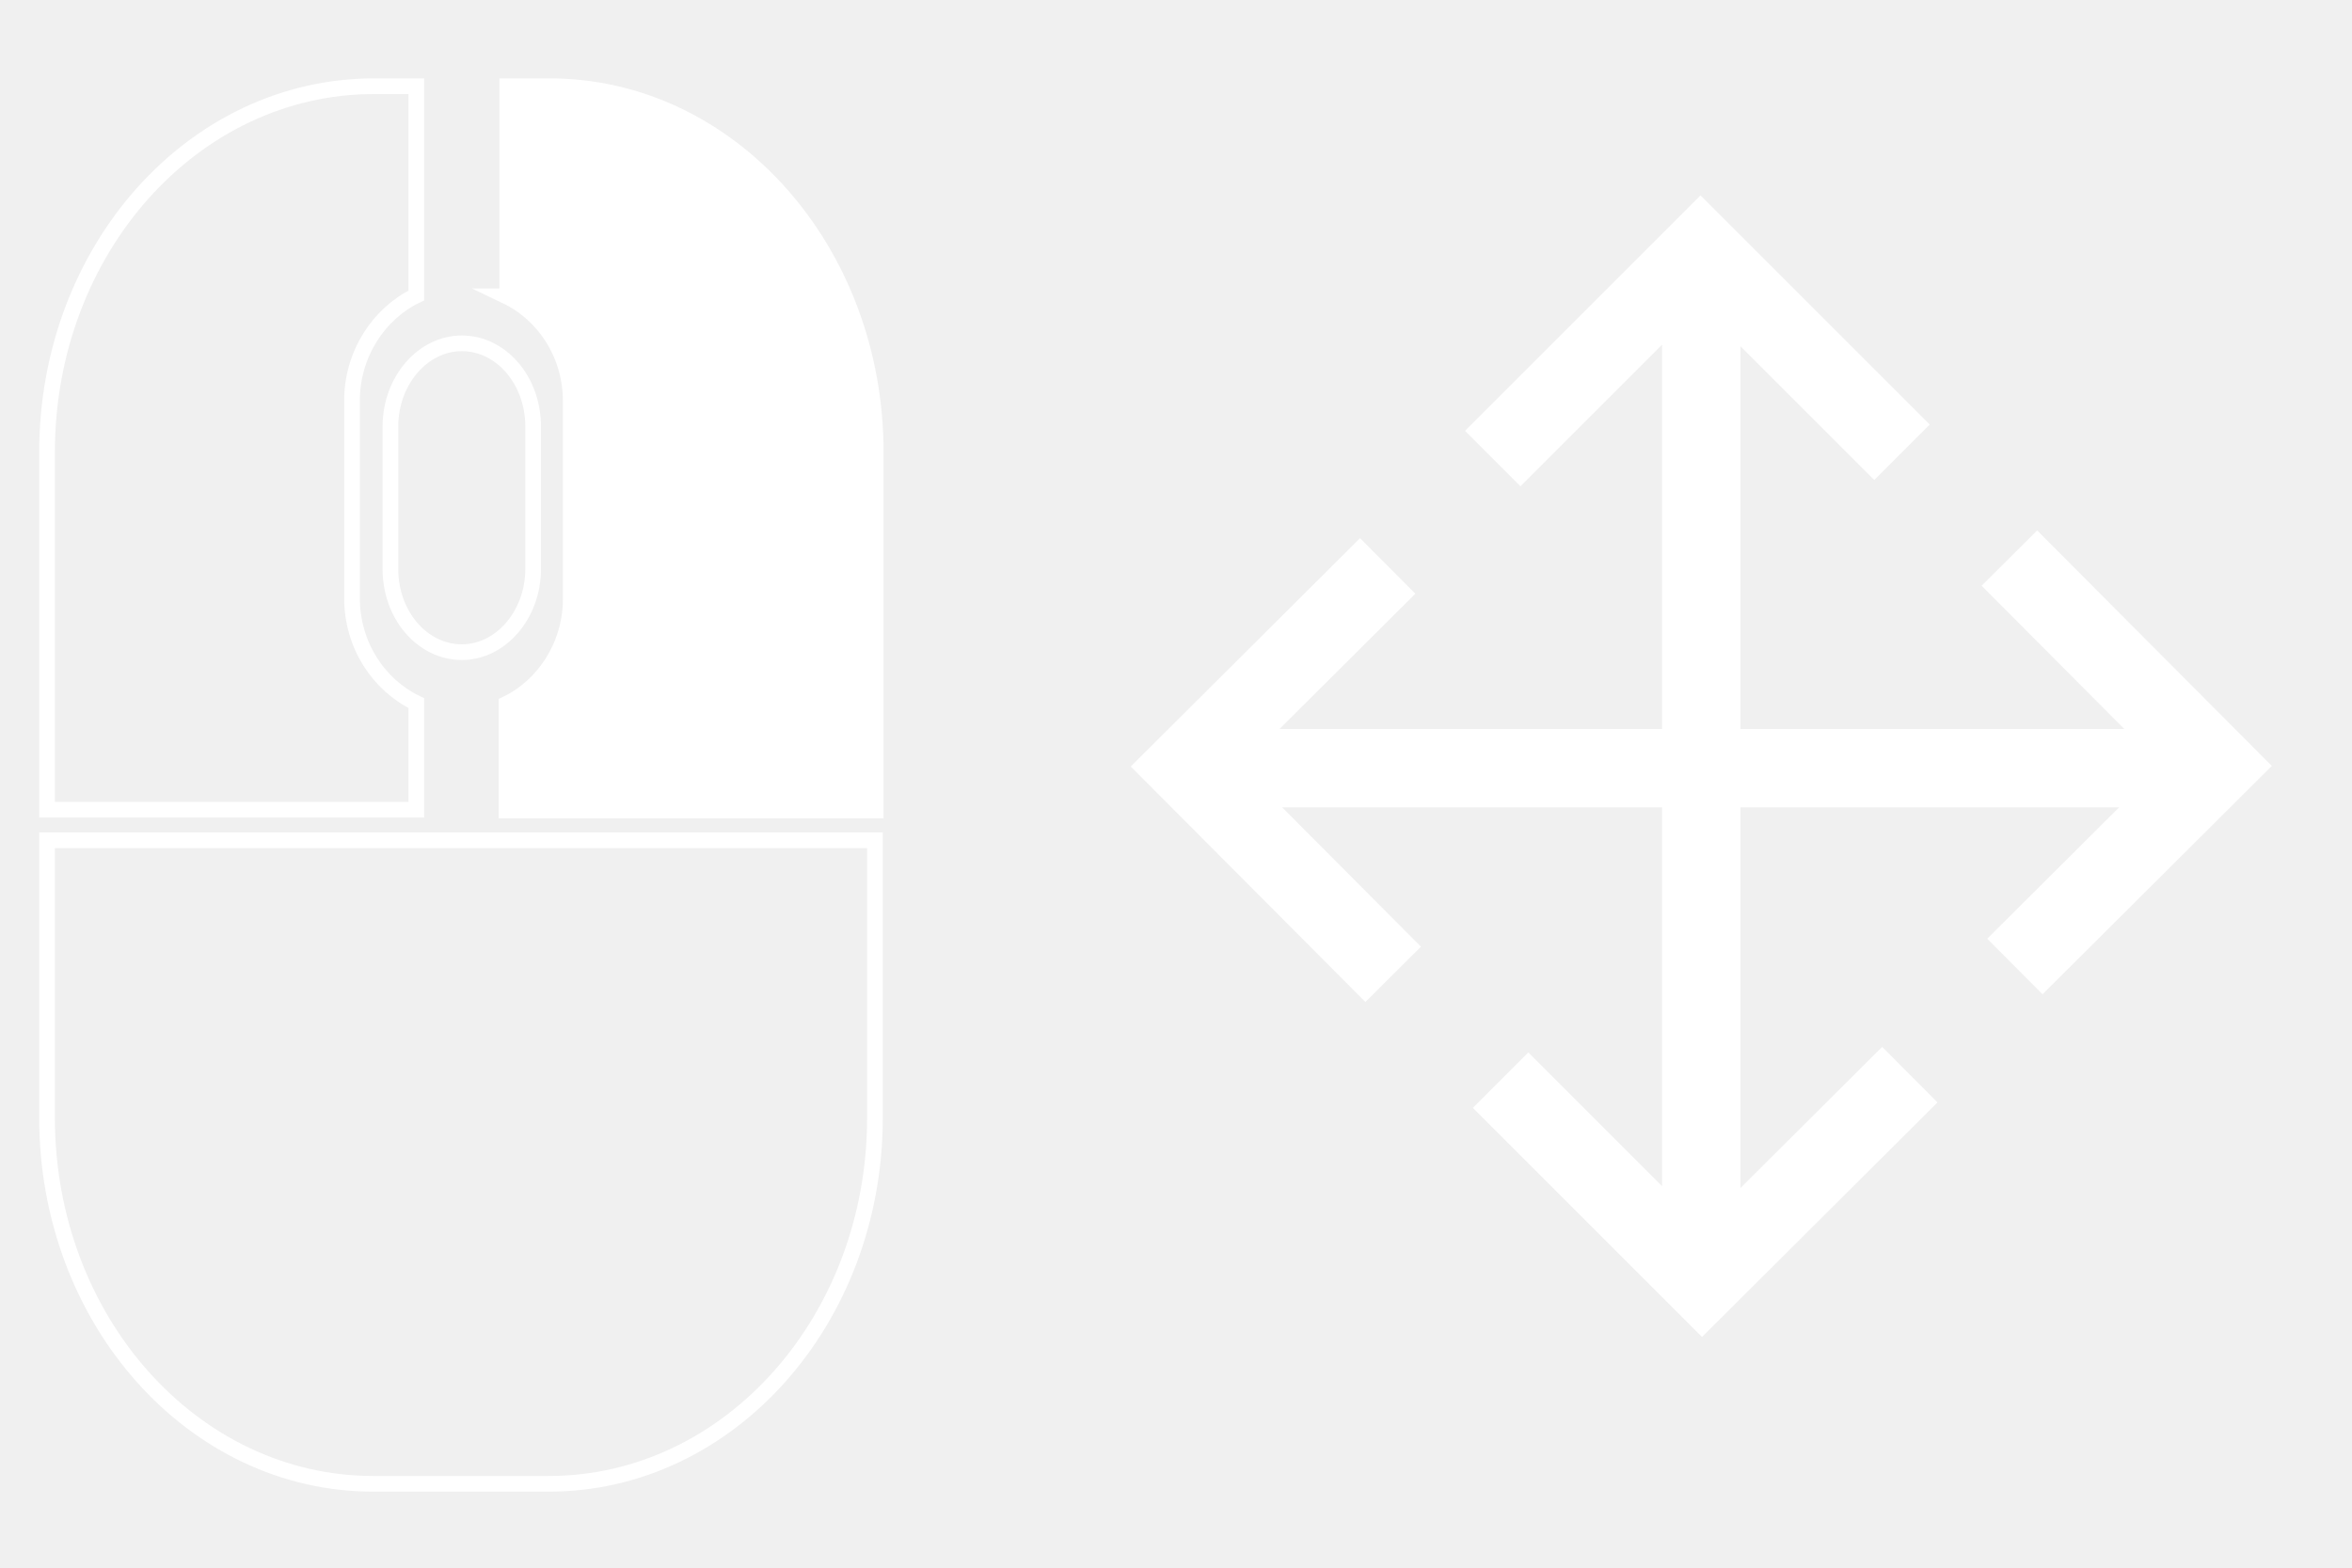
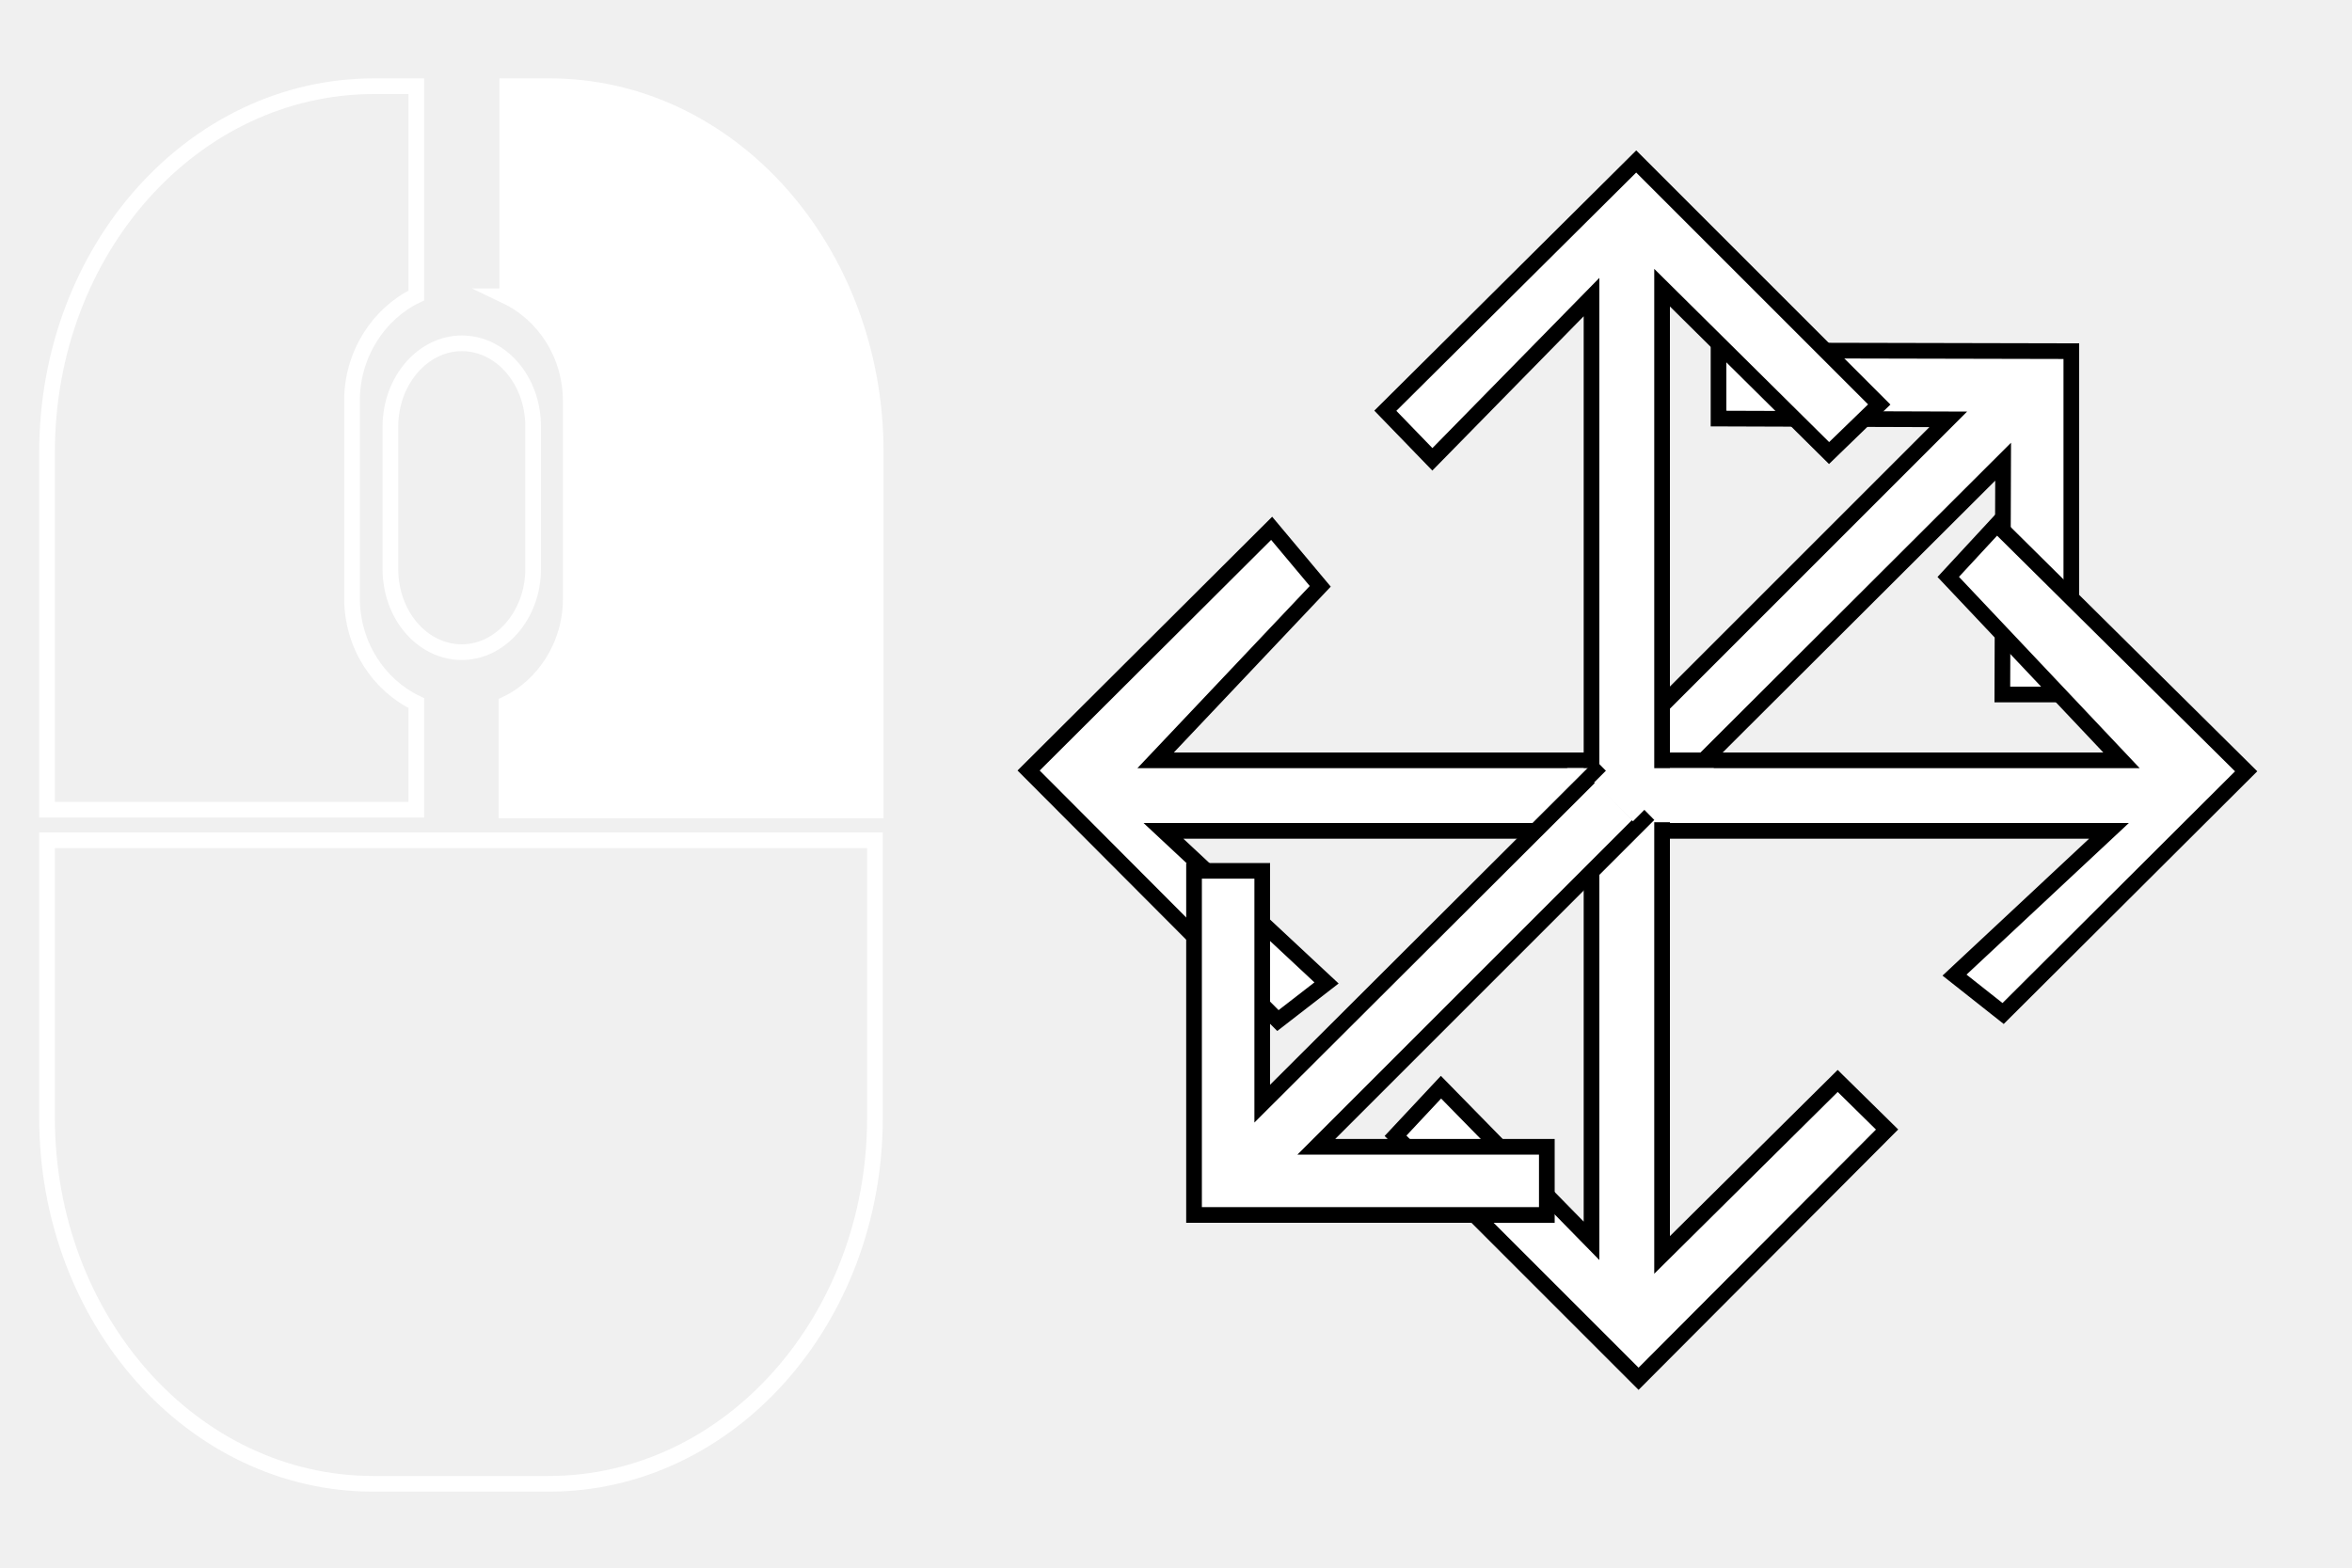
<svg xmlns="http://www.w3.org/2000/svg" version="1.1" x="0px" y="0px" viewBox="0 0 300 200" enable-background="new 0 0 300 200" xml:space="preserve">
  <g id="BG" display="none">
    <rect display="inline" width="300" height="199" />
  </g>
  <g id="Mouse">
    <g id="Mouse_MMB" display="none">
      <path display="inline" fill="#FFFFFF" stroke="#FFFFFF" stroke-width="2" stroke-miterlimit="10" d="M68,72.6    c0,5.8-4.1,10.6-9.1,10.6l0,0c-5,0-9.1-4.7-9.1-10.6V54.4c0-5.8,4.1-10.6,9.1-10.6l0,0c5,0,9.1,4.7,9.1,10.6V72.6z" />
      <g display="inline">
        <path fill="none" stroke="#FFFFFF" stroke-width="2" stroke-miterlimit="10" d="M64.6,37.8c4.8,2.3,8.2,7.4,8.2,13.4v25.2     c0,5.9-3.4,11.1-8.2,13.4v13.6h47.1V57.7c0-25.8-18.6-46.7-41.6-46.7h-5.4V37.8z" />
        <path fill="none" stroke="#FFFFFF" stroke-width="2" stroke-miterlimit="10" d="M6,107.2v35.4c0,25.8,18.6,46.7,41.6,46.7h22.4     c23,0,41.6-20.9,41.6-46.7v-35.4H6z" />
        <path fill="none" stroke="#FFFFFF" stroke-width="2" stroke-miterlimit="10" d="M53.1,103.3V89.7c-4.8-2.3-8.2-7.4-8.2-13.4V51.1     c0-5.9,3.4-11.1,8.2-13.4V11h-5.4C24.6,11,6,31.9,6,57.7v45.6H53.1z" />
      </g>
    </g>
    <g id="Mouse_LMB" display="none">
      <path display="inline" fill="none" stroke="#FFFFFF" stroke-width="2" stroke-miterlimit="10" d="M68,72.6    c0,5.8-4.1,10.6-9.1,10.6l0,0c-5,0-9.1-4.7-9.1-10.6V54.4c0-5.8,4.1-10.6,9.1-10.6l0,0c5,0,9.1,4.7,9.1,10.6V72.6z" />
      <g display="inline">
        <path fill="none" stroke="#FFFFFF" stroke-width="2" stroke-miterlimit="10" d="M64.6,37.8c4.8,2.3,8.2,7.4,8.2,13.4v25.2     c0,5.9-3.4,11.1-8.2,13.4v13.6h47.1V57.7c0-25.8-18.6-46.7-41.6-46.7h-5.4V37.8z" />
        <path fill="none" stroke="#FFFFFF" stroke-width="2" stroke-miterlimit="10" d="M6,107.2v35.4c0,25.8,18.6,46.7,41.6,46.7h22.4     c23,0,41.6-20.9,41.6-46.7v-35.4H6z" />
        <path fill="#FFFFFF" stroke="#FFFFFF" stroke-width="2" stroke-miterlimit="10" d="M53.1,103.3V89.7c-4.8-2.3-8.2-7.4-8.2-13.4     V51.1c0-5.9,3.4-11.1,8.2-13.4V11h-5.4C24.6,11,6,31.9,6,57.7v45.6H53.1z" />
      </g>
    </g>
    <g id="Mouse_RMB">
      <path fill="none" stroke="#FFFFFF" stroke-width="2" stroke-miterlimit="10" d="M68,72.6c0,5.8-4.1,10.6-9.1,10.6l0,0    c-5,0-9.1-4.7-9.1-10.6V54.4c0-5.8,4.1-10.6,9.1-10.6l0,0c5,0,9.1,4.7,9.1,10.6V72.6z" />
      <g>
        <path fill="#FFFFFF" stroke="#FFFFFF" stroke-width="2" stroke-miterlimit="10" d="M64.6,37.8c4.8,2.3,8.2,7.4,8.2,13.4v25.2     c0,5.9-3.4,11.1-8.2,13.4v13.6h47.1V57.7c0-25.8-18.6-46.7-41.6-46.7h-5.4V37.8z" />
        <path fill="none" stroke="#FFFFFF" stroke-width="2" stroke-miterlimit="10" d="M6,107.2v35.4c0,25.8,18.6,46.7,41.6,46.7h22.4     c23,0,41.6-20.9,41.6-46.7v-35.4H6z" />
        <path fill="none" stroke="#FFFFFF" stroke-width="2" stroke-miterlimit="10" d="M53.1,103.3V89.7c-4.8-2.3-8.2-7.4-8.2-13.4V51.1     c0-5.9,3.4-11.1,8.2-13.4V11h-5.4C24.6,11,6,31.9,6,57.7v45.6H53.1z" />
      </g>
    </g>
  </g>
  <g id="Icons">
    <path id="rotate" display="none" fill="none" stroke="#FFFFFF" stroke-width="10" stroke-miterlimit="10" d="M212.9,35.3   c35,0,63.4,28.4,63.4,63.4s-28.4,63.4-63.4,63.4s-63.4-28.4-63.4-63.4c0-12.4,3.5-23.9,9.6-33.6 M173.1,97.3l-12.8-34l-35,13.2" />
-     <path id="Zoom" display="none" fill="none" stroke="#FFFFFF" stroke-width="10" stroke-miterlimit="10" d="M216.5,33.8l1.2,120.5    M187.6,48.9L216.4,32l28.1,16.1 M257.4,120.4l-39.4,40l-39.2-38.6" />
    <g id="Brush" display="none">
      <path display="inline" fill="none" stroke="#FFFFFF" stroke-width="2" stroke-linejoin="round" stroke-miterlimit="10" d="    M217.7,116.3c15.4,14.8,12.4,23.2,34.7,36" />
      <g display="inline">
        <path fill="none" stroke="#FFFFFF" stroke-width="6" stroke-linejoin="round" stroke-miterlimit="10" d="M146.9,35.3     c12.9,12.8,41.3,55.6,44.5,59.8c-4.3,26.8,45,58.4,55,62.1c10,3.7,36.7,5,36.7,5s-10-12-13.3-18c-3.3-6-17.8-49.4-44.7-66.3     c-2.1-4.9-11.6-16.5-34.5-45.3" />
      </g>
      <path display="inline" fill="none" stroke="#FFFFFF" stroke-width="2" stroke-miterlimit="10" d="M197.7,91c0,0,18-1.3,21.7-9" />
    </g>
-     <g id="Move">
-       <path id="Zoom_2_" fill="none" stroke="#FFFFFF" stroke-width="10" stroke-miterlimit="10" d="M217,35v123 M190.4,58.5L216.9,32    l25.7,25.7 M243.6,137.1l-26.5,26.4l-25.7-25.7" />
-       <path id="Zoom_1_" fill="none" stroke="#FFFFFF" stroke-width="10" stroke-miterlimit="10" d="M280,98H157 M256.3,71.2l26.4,26.5    L257,123.3 M177.7,124.3l-26.4-26.5L177,72.2" />
+     <g id="Zoom" display="none">
+       <circle display="inline" fill="none" stroke="#FFFFFF" stroke-width="10" stroke-miterlimit="10" cx="231.2" cy="74.8" r="47.2" />
+       <polyline display="inline" fill="none" stroke="#FFFFFF" stroke-width="10" stroke-miterlimit="10" points="202.9,115.8     156.5,162.2 142.5,146.2 188.9,100.8   " />
+     </g>
+     <g>
+       <polygon fill="#FFFFFF" stroke="#000000" stroke-width="2" stroke-miterlimit="10" points="213,101.3 206.8,95.2 248.5,53.5     219.2,53.4 219.2,44.7 264.2,44.8 264.2,88.6 255.4,88.6 255.5,58.9   " />
+       <polygon fill="#FFFFFF" stroke="#000000" stroke-width="2" stroke-miterlimit="10" points="163,130.2 131.2,98.3 162.2,67.4     168.4,74.8 147.4,97 270.6,97 248.5,73.6 254.7,66.9 286.5,98.4 255.5,129.3 249.3,124.4 269,106 148.4,106 169.2,125.4   " />
+       <polygon fill="#FFFFFF" stroke="#000000" stroke-width="2" stroke-miterlimit="10" points="209,175.9 178,144.9 183.8,138.7     203,158.3 203,37.9 182.7,58.6 176.7,52.4 208.7,20.6 239.7,51.6 233.3,57.8 212,36.7 212,160.1 234.4,137.9 240.7,144.1   " />
+       <rect x="199.9" y="98" fill="#FFFFFF" width="18.7" height="6.9" />
+       <polygon fill="#FFFFFF" stroke="#000000" stroke-width="2" stroke-miterlimit="10" points="197.3,155 152.3,155 152.3,111.1     161,111.1 161,140.8 203.5,98.4 209.6,104.6 167.9,146.3 197.3,146.3   " />
+       <rect x="205.1" y="97.1" transform="matrix(0.7071 -0.7071 0.7071 0.7071 -10.3543 176.1943)" fill="#FFFFFF" width="4.8" height="7" />
    </g>
  </g>
</svg>
